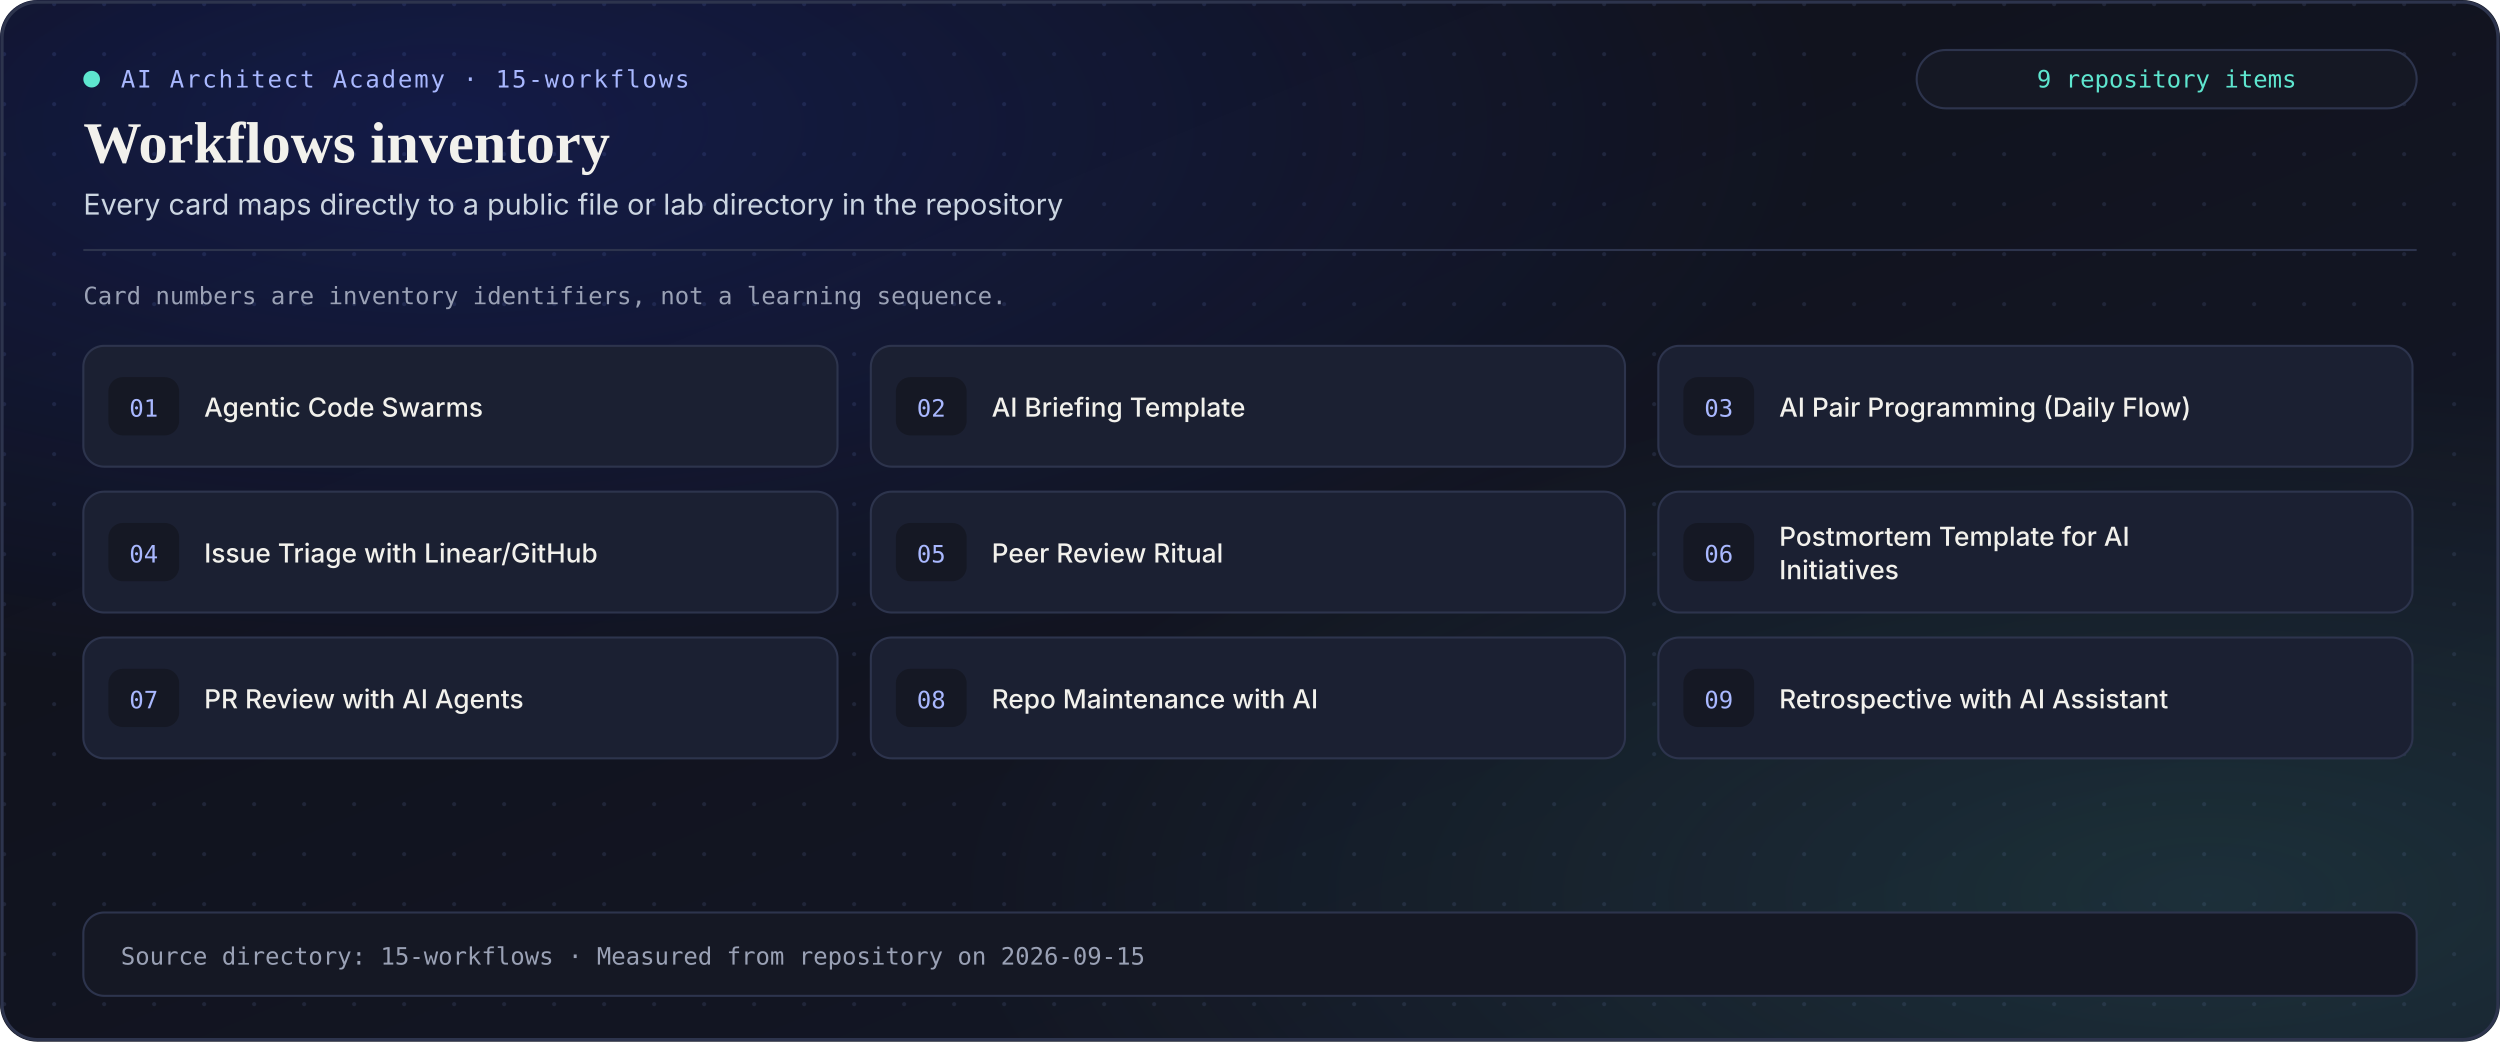
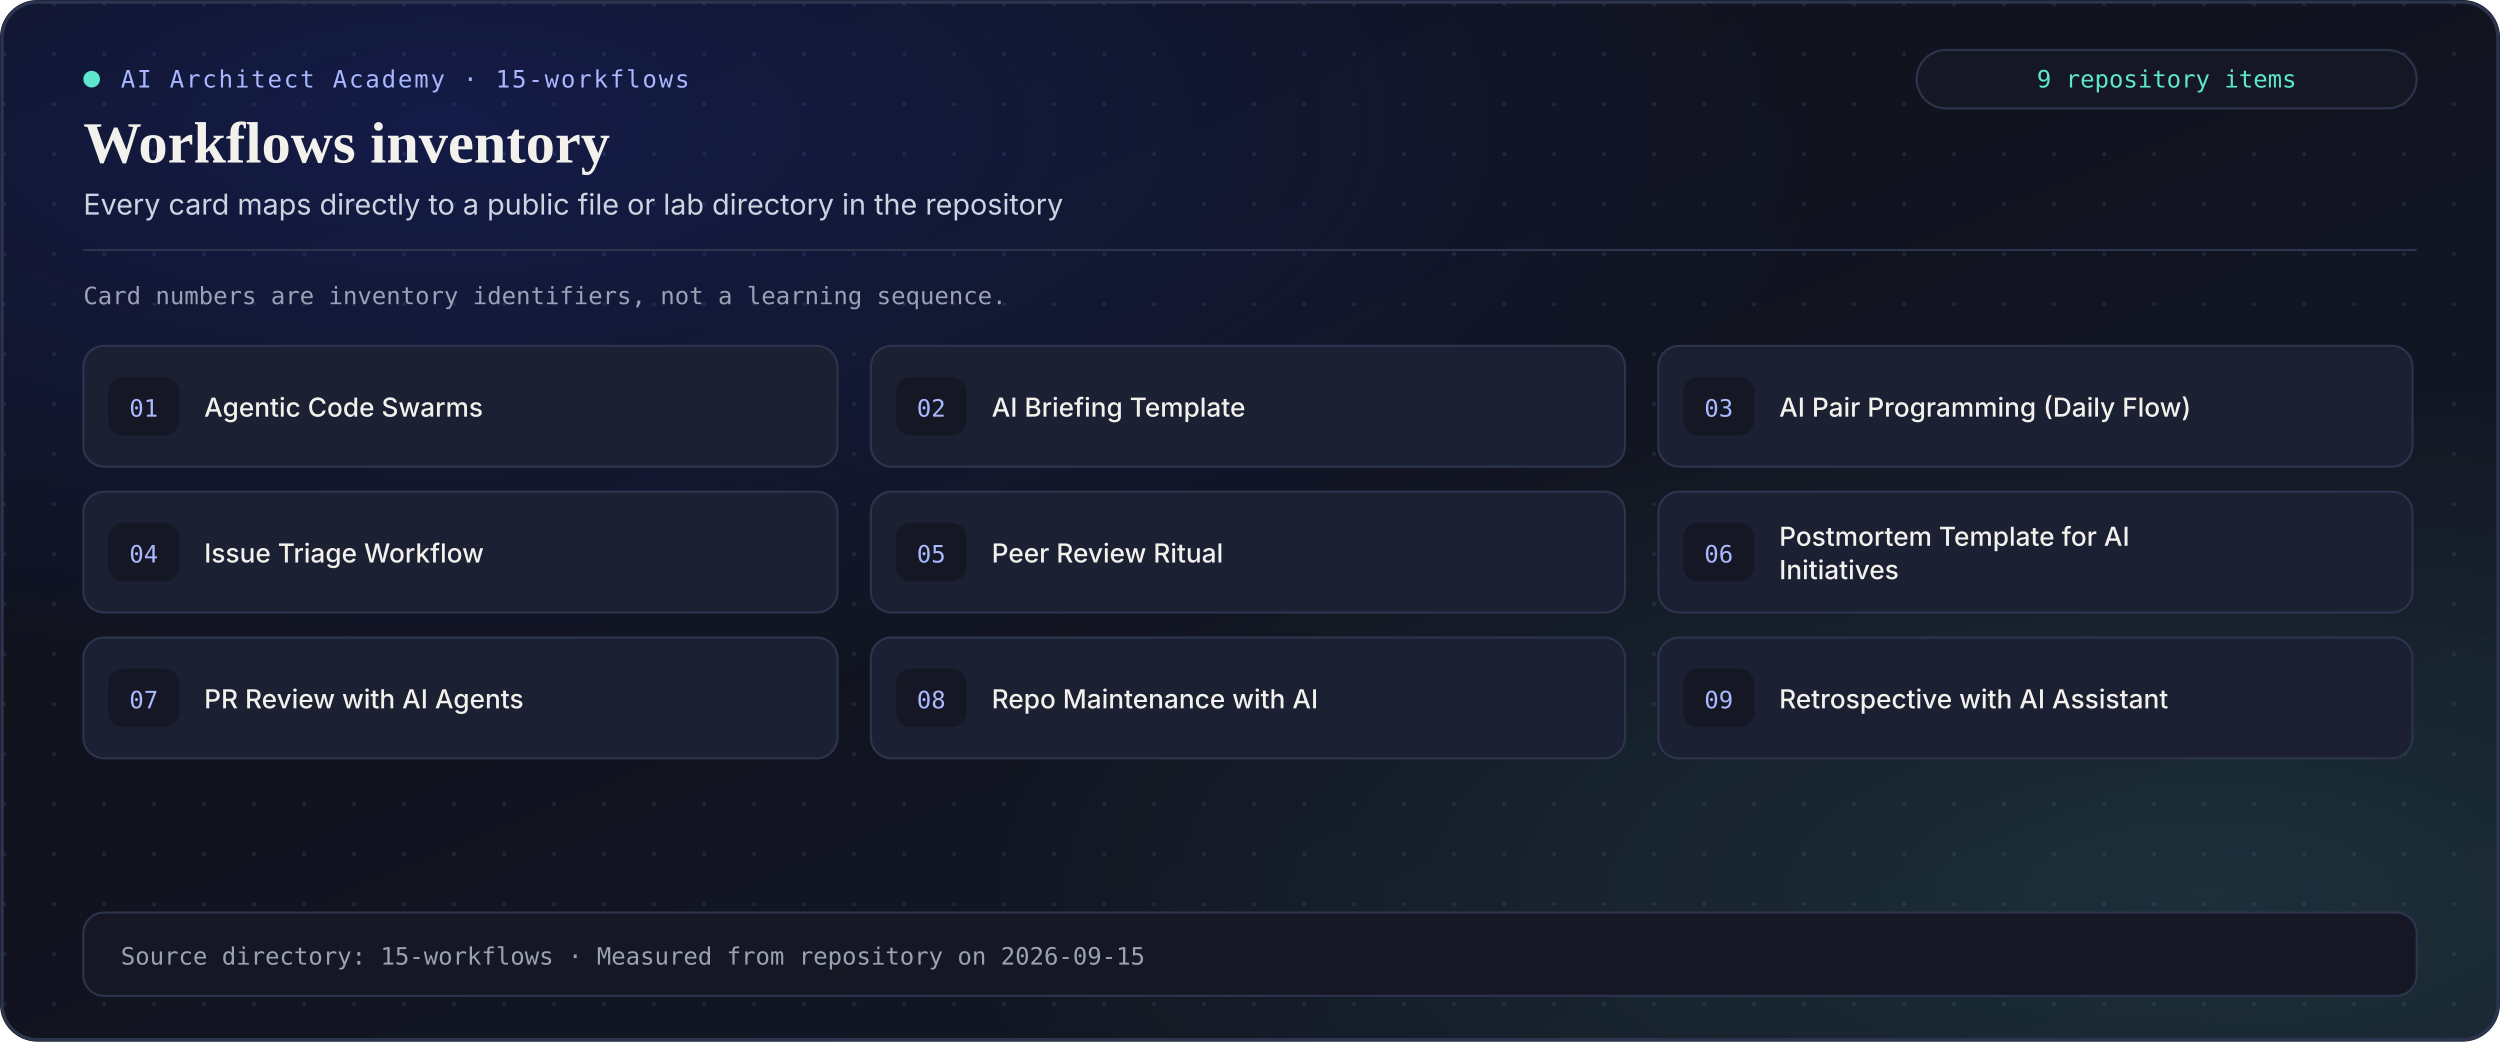
<svg xmlns="http://www.w3.org/2000/svg" width="1200" height="500" viewBox="0 0 1200 500" role="img" aria-label="Workflows curriculum section inventory">
  <defs>
    <linearGradient id="stage-grad" x1="0%" y1="0%" x2="100%" y2="100%">
      <stop offset="0%" stop-color="#0f1017" />
      <stop offset="60%" stop-color="#121522" />
      <stop offset="100%" stop-color="#141826" />
    </linearGradient>
    <linearGradient id="cobalt-stroke" x1="0%" y1="0%" x2="100%" y2="100%">
      <stop offset="0%" stop-color="#7c93ff" stop-opacity="0.78" />
      <stop offset="100%" stop-color="#5ee6cf" stop-opacity="0.52" />
    </linearGradient>
    <radialGradient id="cobalt-glow" cx="18%" cy="12%" r="55%">
      <stop offset="0%" stop-color="#1f3bd6" stop-opacity="0.24" />
      <stop offset="100%" stop-color="#1f3bd6" stop-opacity="0" />
    </radialGradient>
    <radialGradient id="mint-glow" cx="88%" cy="86%" r="50%">
      <stop offset="0%" stop-color="#5ee6cf" stop-opacity="0.12" />
      <stop offset="100%" stop-color="#5ee6cf" stop-opacity="0" />
    </radialGradient>
    <pattern id="academy-grid" width="24" height="24" patternUnits="userSpaceOnUse">
      <circle cx="2" cy="2" r="1" fill="#2d344d" fill-opacity="0.55" />
    </pattern>
    <marker id="arrow-cobalt" viewBox="0 0 10 10" refX="8" refY="5" markerWidth="6" markerHeight="6" orient="auto-start-reverse">
      <path d="M 0 1.5 L 8.5 5 L 0 8.5 z" fill="#a9b8ff" />
    </marker>
    <marker id="arrow-mint" viewBox="0 0 10 10" refX="8" refY="5" markerWidth="6" markerHeight="6" orient="auto-start-reverse">
      <path d="M 0 1.5 L 8.5 5 L 0 8.5 z" fill="#5ee6cf" />
    </marker>
    <marker id="arrow-amber" viewBox="0 0 10 10" refX="8" refY="5" markerWidth="6" markerHeight="6" orient="auto-start-reverse">
      <path d="M 0 1.5 L 8.5 5 L 0 8.5 z" fill="#ffc07a" />
    </marker>
  </defs>
  <style>
    text { font-family: Inter, system-ui, -apple-system, 'Segoe UI', Roboto, Helvetica, Arial, sans-serif; }
    .serif { font-family: 'Playfair Display', Georgia, 'Times New Roman', serif; }
    .mono { font-family: ui-monospace, 'SF Mono', Menlo, Consolas, monospace; }
  </style>
  <rect width="1200" height="500" rx="18" fill="url(#stage-grad)" />
  <rect width="1200" height="500" rx="18" fill="url(#academy-grid)" />
  <rect width="1200" height="500" rx="18" fill="url(#cobalt-glow)" />
  <rect width="1200" height="500" rx="18" fill="url(#mint-glow)" />
  <rect x="1" y="1" width="1198" height="498" rx="17" fill="none" stroke="#2d344d" stroke-width="1.5" />
  <g>
    <rect x="40" y="34" width="8" height="8" rx="4" fill="#5ee6cf" />
    <text x="58" y="42" class="mono" font-size="11.5" fill="#a9b8ff" letter-spacing="0.9">AI Architect Academy · 15-workflows</text>
    <rect x="920" y="24" width="240" height="28" rx="14" fill="#151824" stroke="#2d344d" />
    <text x="1040" y="42" text-anchor="middle" class="mono" font-size="11.5" fill="#5ee6cf">9 repository items</text>
    <text x="40" y="78" class="serif" font-size="28" font-weight="600" fill="#f2f1ec">Workflows inventory</text>
    <text x="40" y="103" font-size="13.8" fill="#cbd5e1">Every card maps directly to a public file or lab directory in the repository</text>
    <line x1="40" y1="120" x2="1160" y2="120" stroke="#2d344d" stroke-width="1" />
  </g>
  <text x="40" y="146" class="mono" font-size="11.5" fill="#9aa1b5">Card numbers are inventory identifiers, not a learning sequence.</text>
  <g>
    <rect x="40" y="166" width="362" height="58" rx="10" fill="#1b2032" stroke="#2d344d" />
    <rect x="52" y="181" width="34" height="28" rx="7" fill="#151824" />
    <text x="69" y="200" text-anchor="middle" class="mono" font-size="11.5" fill="#a9b8ff">01</text>
    <text x="98" y="200" font-size="12.6" font-weight="550" fill="#f2f1ec">Agentic Code Swarms</text>
  </g>
  <g>
    <rect x="418" y="166" width="362" height="58" rx="10" fill="#1b2032" stroke="#2d344d" />
    <rect x="430" y="181" width="34" height="28" rx="7" fill="#151824" />
    <text x="447" y="200" text-anchor="middle" class="mono" font-size="11.5" fill="#a9b8ff">02</text>
    <text x="476" y="200" font-size="12.6" font-weight="550" fill="#f2f1ec">AI Briefing Template</text>
  </g>
  <g>
    <rect x="796" y="166" width="362" height="58" rx="10" fill="#1b2032" stroke="#2d344d" />
    <rect x="808" y="181" width="34" height="28" rx="7" fill="#151824" />
    <text x="825" y="200" text-anchor="middle" class="mono" font-size="11.5" fill="#a9b8ff">03</text>
    <text x="854" y="200" font-size="12.6" font-weight="550" fill="#f2f1ec">AI Pair Programming (Daily Flow)</text>
  </g>
  <g>
    <rect x="40" y="236" width="362" height="58" rx="10" fill="#1b2032" stroke="#2d344d" />
    <rect x="52" y="251" width="34" height="28" rx="7" fill="#151824" />
    <text x="69" y="270" text-anchor="middle" class="mono" font-size="11.5" fill="#a9b8ff">04</text>
-     <text x="98" y="270" font-size="12.6" font-weight="550" fill="#f2f1ec">Issue Triage with Linear/GitHub</text>
+     <text x="98" y="270" font-size="12.6" font-weight="550" fill="#f2f1ec">Issue Triage Workflow</text>
  </g>
  <g>
    <rect x="418" y="236" width="362" height="58" rx="10" fill="#1b2032" stroke="#2d344d" />
    <rect x="430" y="251" width="34" height="28" rx="7" fill="#151824" />
    <text x="447" y="270" text-anchor="middle" class="mono" font-size="11.5" fill="#a9b8ff">05</text>
    <text x="476" y="270" font-size="12.6" font-weight="550" fill="#f2f1ec">Peer Review Ritual</text>
  </g>
  <g>
    <rect x="796" y="236" width="362" height="58" rx="10" fill="#1b2032" stroke="#2d344d" />
    <rect x="808" y="251" width="34" height="28" rx="7" fill="#151824" />
    <text x="825" y="270" text-anchor="middle" class="mono" font-size="11.5" fill="#a9b8ff">06</text>
    <text x="854" y="262" font-size="12.6" font-weight="550" fill="#f2f1ec">Postmortem Template for AI</text>
    <text x="854" y="278" font-size="12.6" font-weight="550" fill="#f2f1ec">Initiatives</text>
  </g>
  <g>
    <rect x="40" y="306" width="362" height="58" rx="10" fill="#1b2032" stroke="#2d344d" />
    <rect x="52" y="321" width="34" height="28" rx="7" fill="#151824" />
    <text x="69" y="340" text-anchor="middle" class="mono" font-size="11.5" fill="#a9b8ff">07</text>
    <text x="98" y="340" font-size="12.6" font-weight="550" fill="#f2f1ec">PR Review with AI Agents</text>
  </g>
  <g>
    <rect x="418" y="306" width="362" height="58" rx="10" fill="#1b2032" stroke="#2d344d" />
    <rect x="430" y="321" width="34" height="28" rx="7" fill="#151824" />
    <text x="447" y="340" text-anchor="middle" class="mono" font-size="11.5" fill="#a9b8ff">08</text>
    <text x="476" y="340" font-size="12.6" font-weight="550" fill="#f2f1ec">Repo Maintenance with AI</text>
  </g>
  <g>
    <rect x="796" y="306" width="362" height="58" rx="10" fill="#1b2032" stroke="#2d344d" />
    <rect x="808" y="321" width="34" height="28" rx="7" fill="#151824" />
    <text x="825" y="340" text-anchor="middle" class="mono" font-size="11.5" fill="#a9b8ff">09</text>
    <text x="854" y="340" font-size="12.6" font-weight="550" fill="#f2f1ec">Retrospective with AI Assistant</text>
  </g>
  <g>
    <rect x="40" y="438" width="1120" height="40" rx="10" fill="#151824" stroke="#2d344d" />
    <text x="58" y="463" class="mono" font-size="11.5" fill="#9aa1b5">Source directory: 15-workflows · Measured from repository on 2026-09-15</text>
  </g>
</svg>
